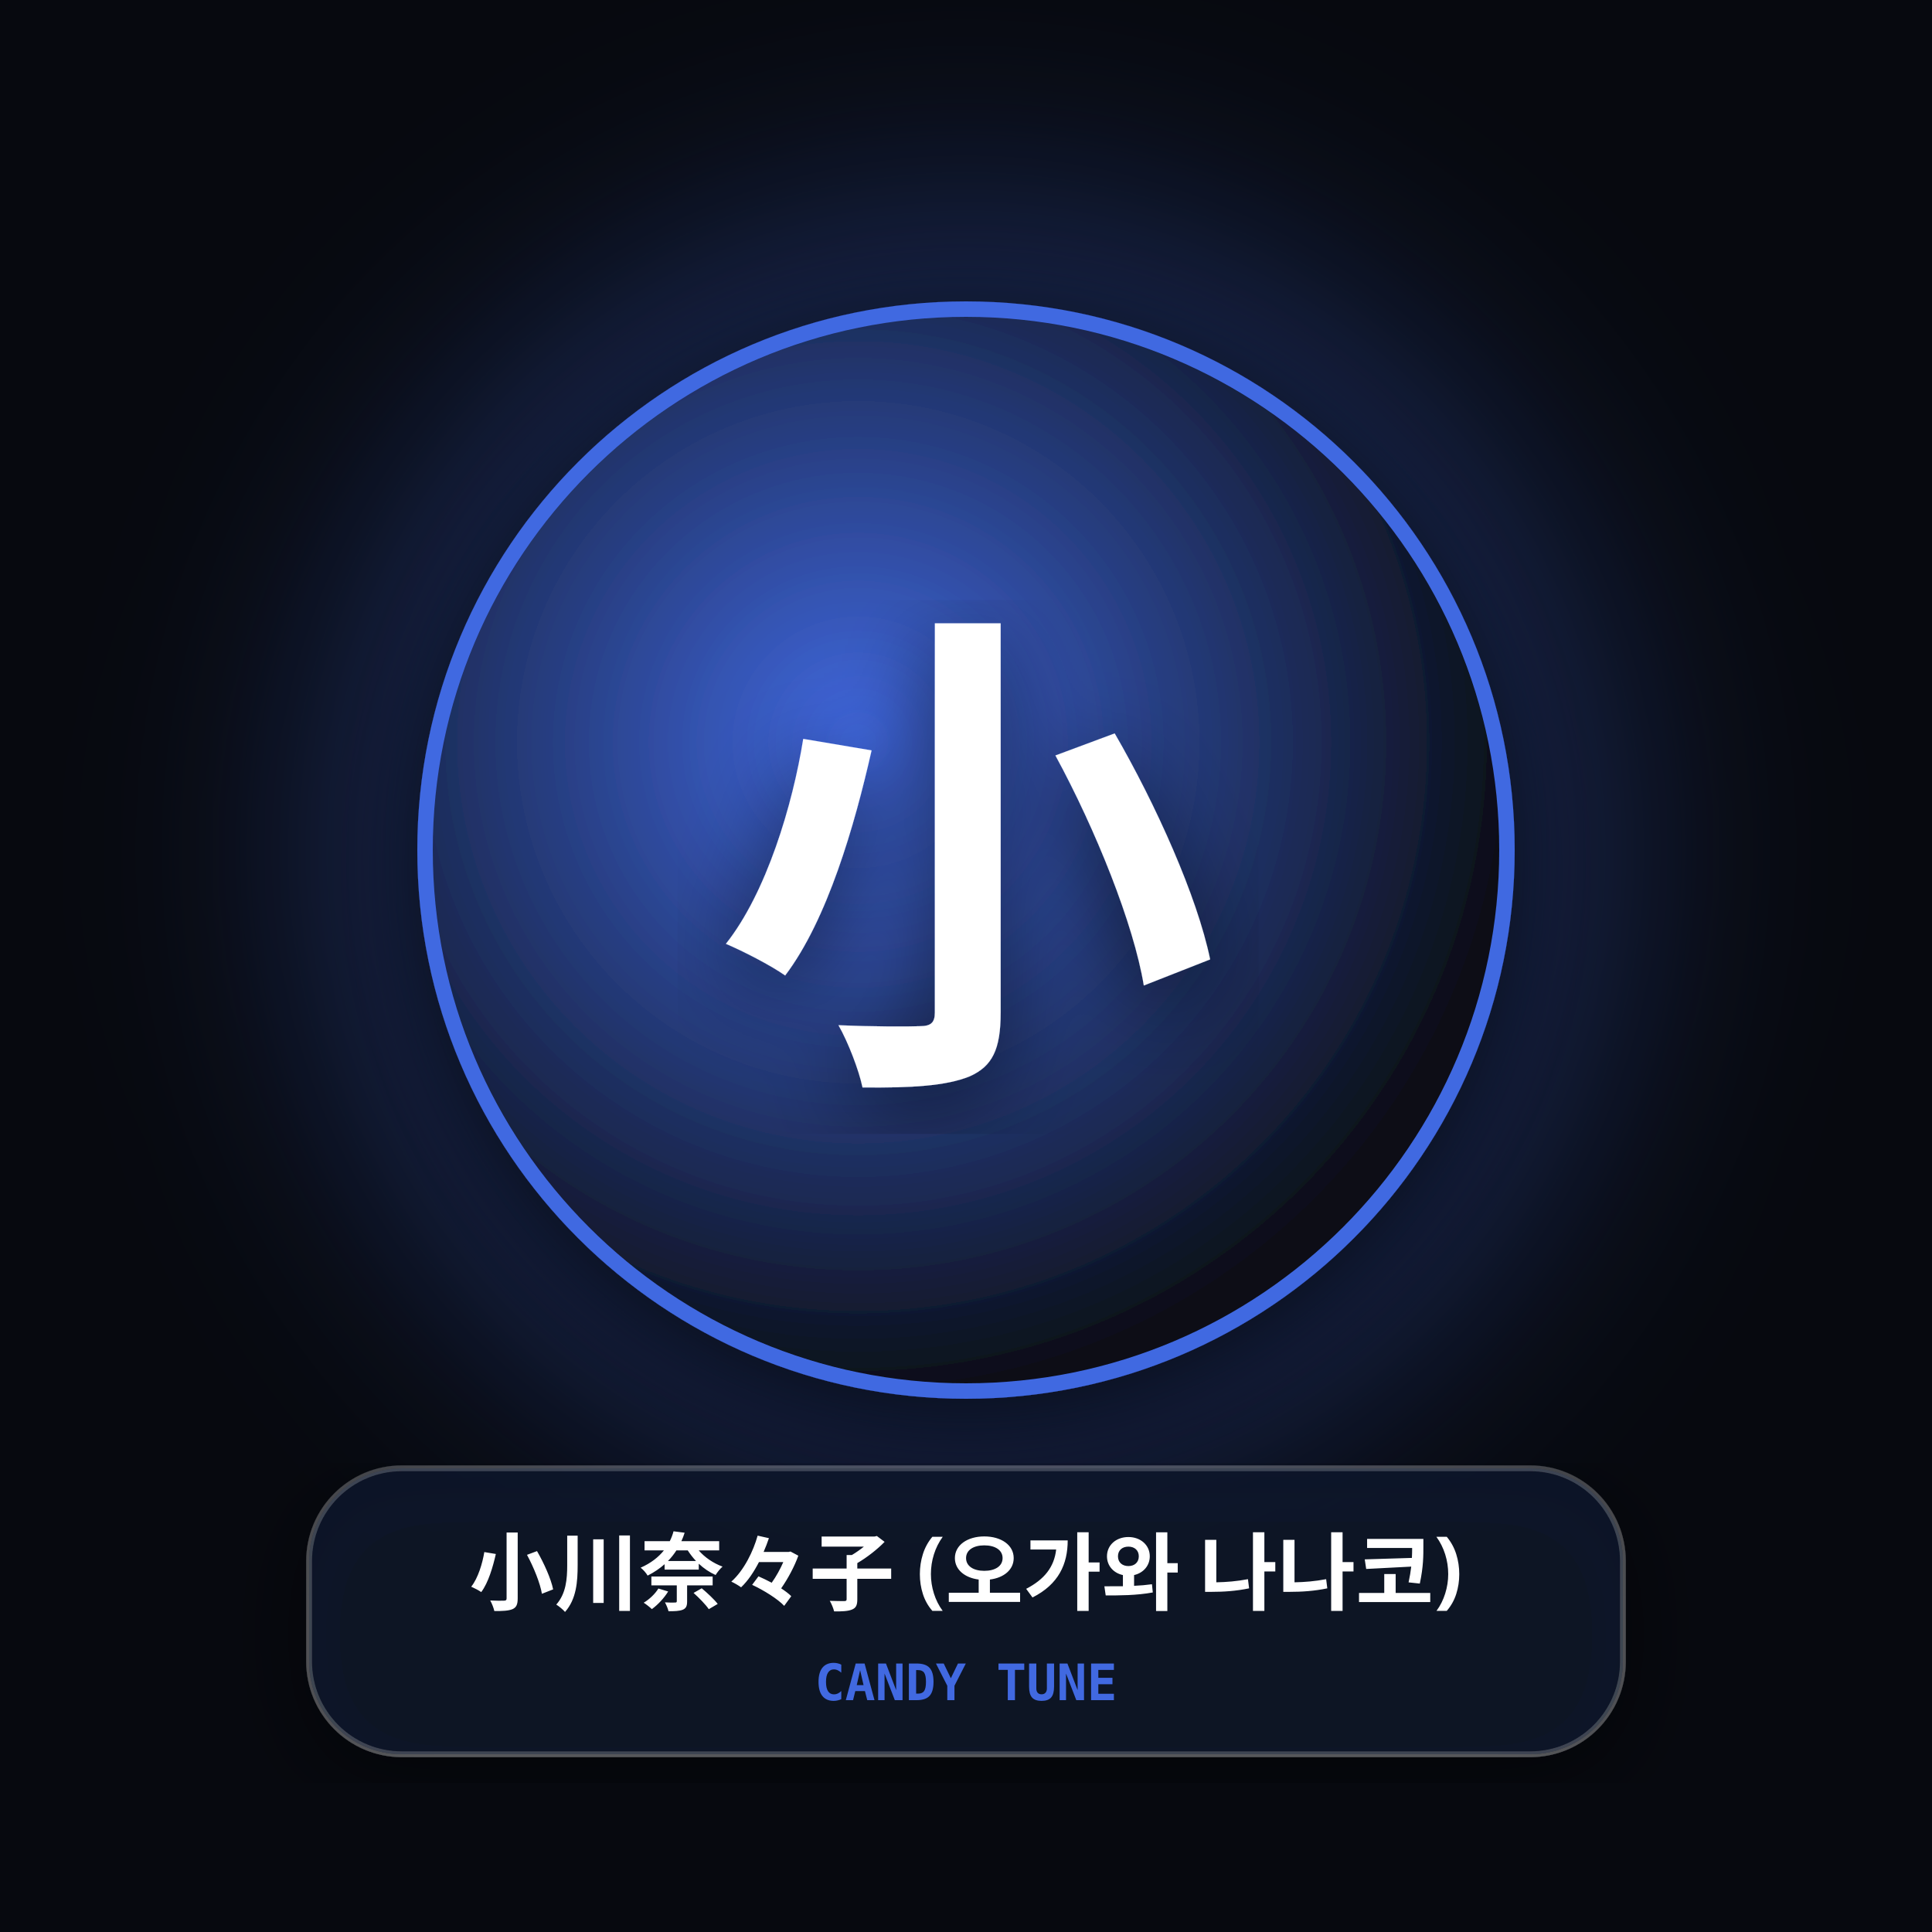
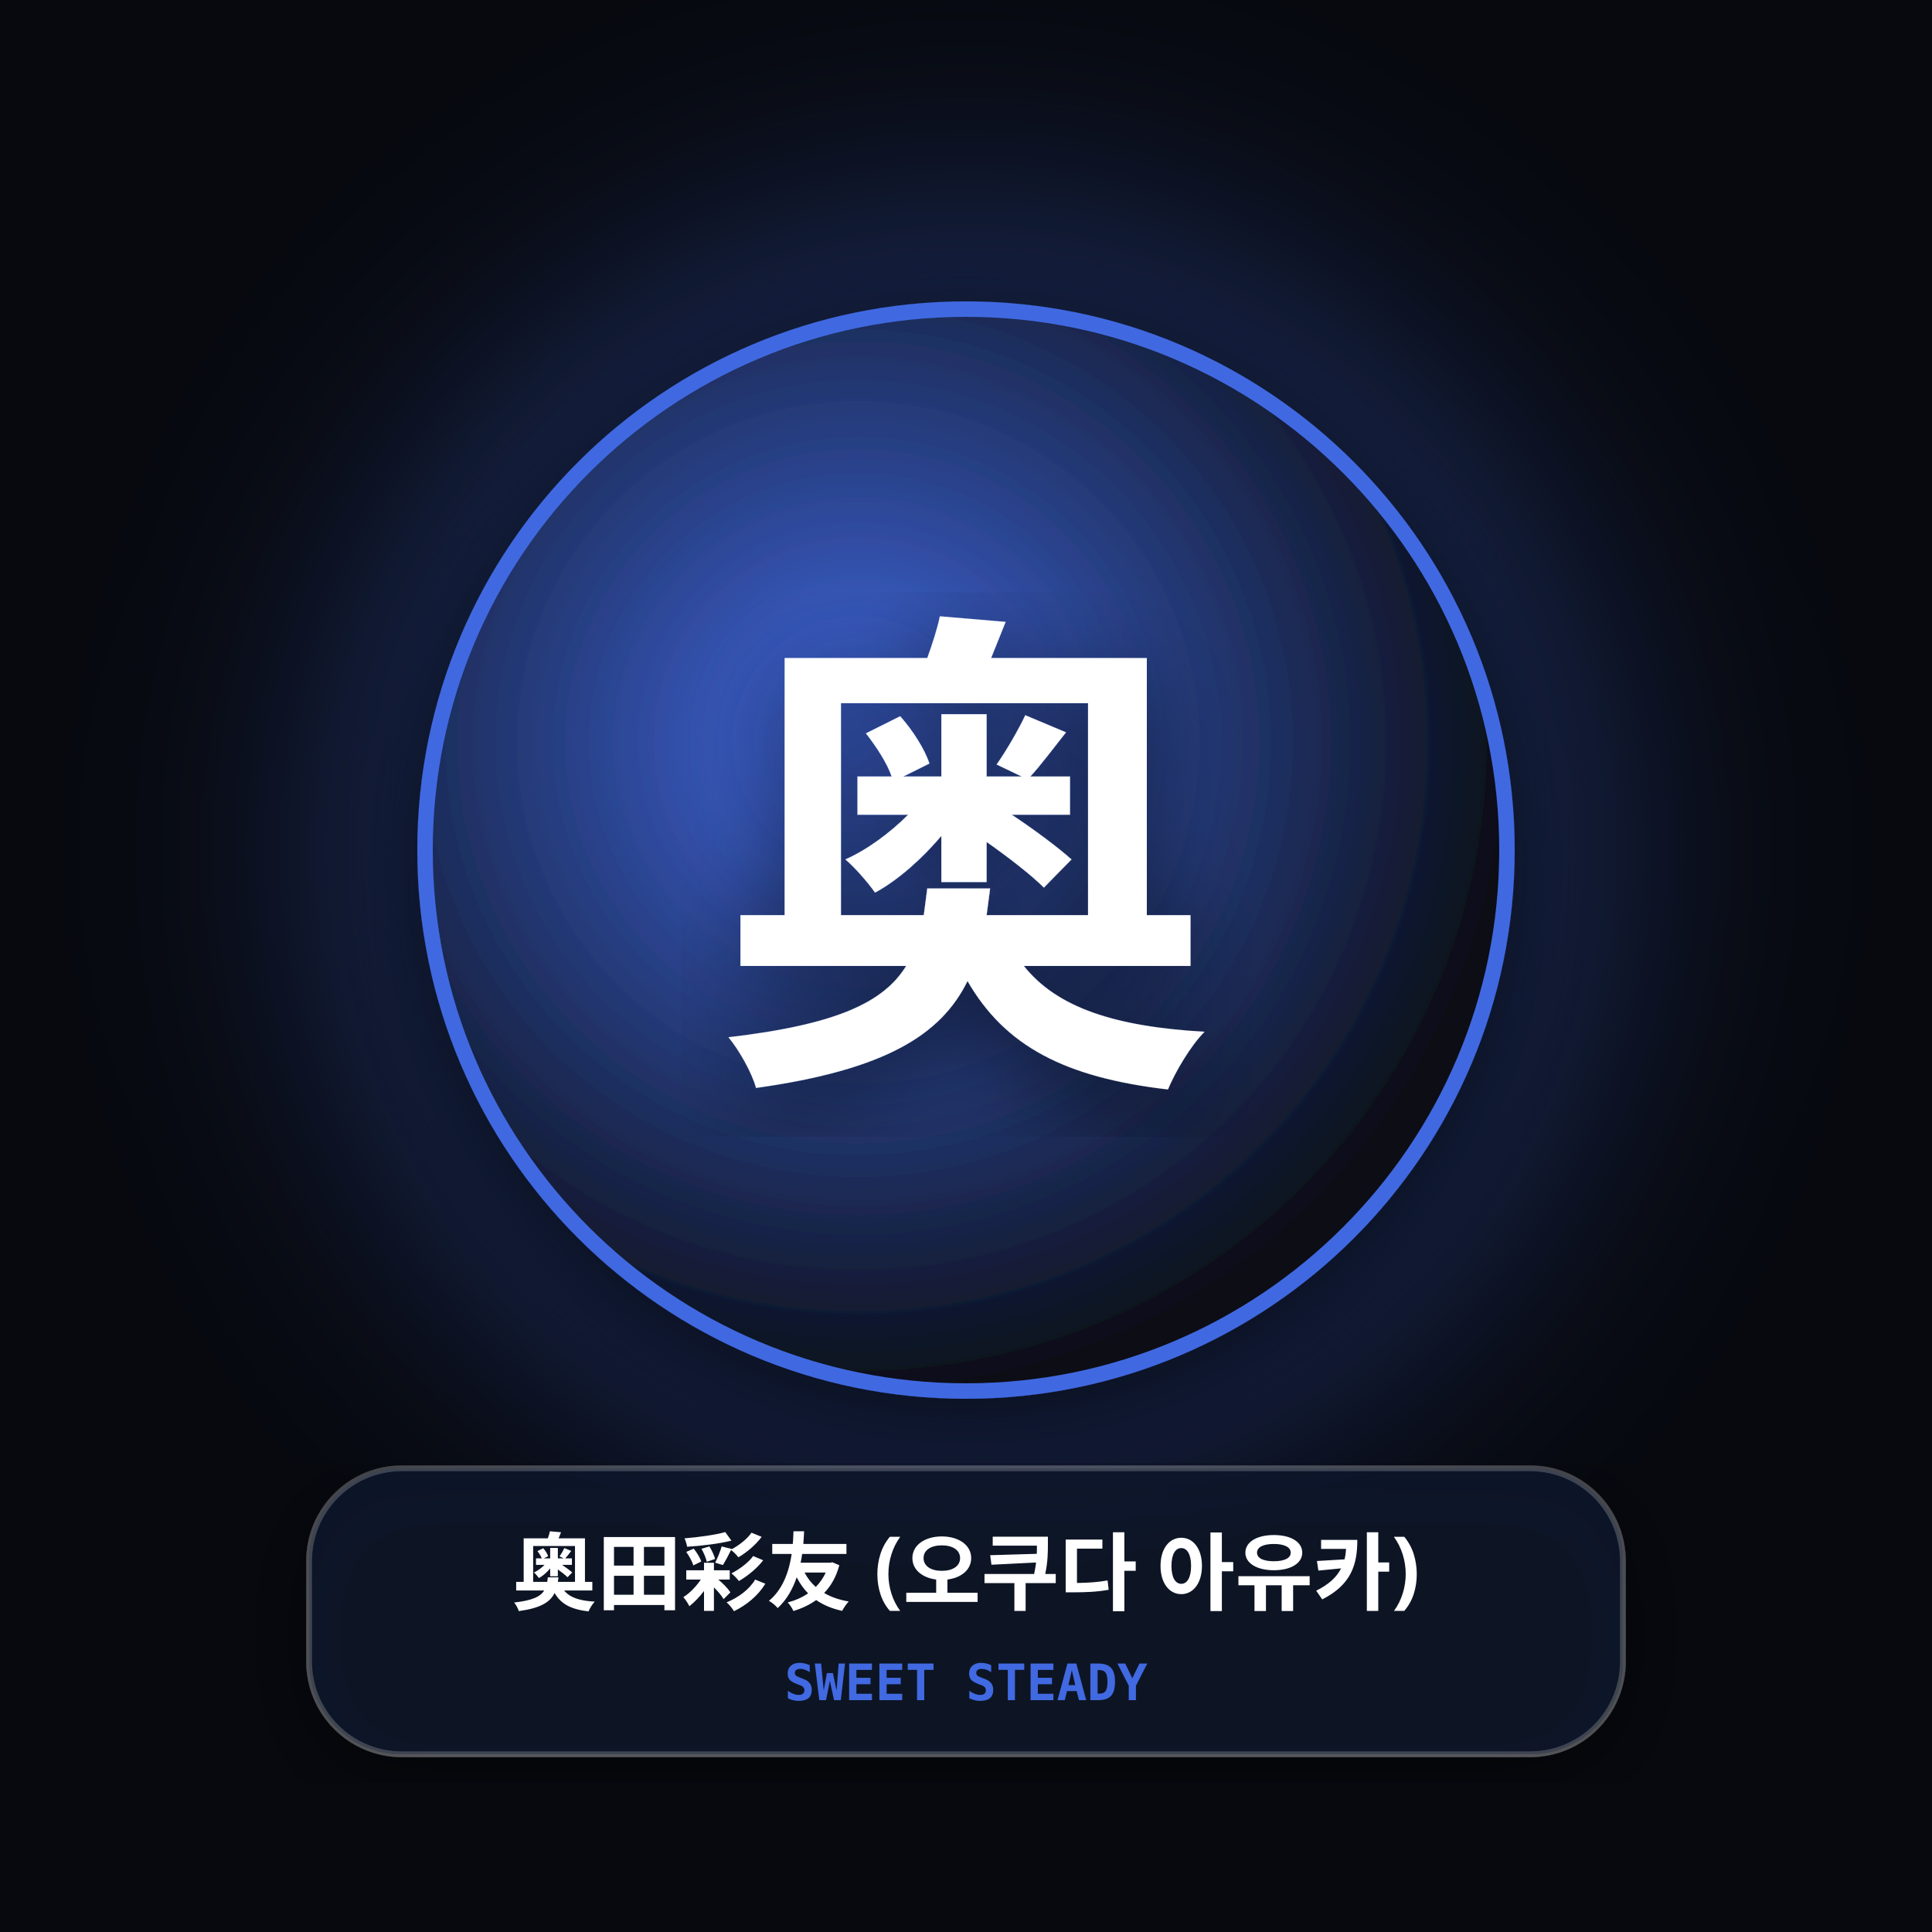
<svg xmlns="http://www.w3.org/2000/svg" viewBox="0 0 500 500" width="500" height="500">
  <defs>
-     <radialGradient id="grad-ct-kano-nanako" cx="40%" cy="40%" r="60%">
+     <radialGradient id="grad-ss-okuda-ayuka" cx="40%" cy="40%" r="60%">
      <stop offset="0%" stop-color="#4169E1" />
      <stop offset="100%" stop-color="#0B0F19" />
    </radialGradient>
-     <filter id="shadow-ct-kano-nanako">
+     <filter id="shadow-ss-okuda-ayuka">
      <feDropShadow dx="0" dy="6" stdDeviation="12" flood-color="#000" flood-opacity="0.6" />
    </filter>
  </defs>
  <rect width="500" height="500" fill="#07090F" />
  <circle cx="250" cy="220" r="170" fill="#4169E1" opacity="0.3" filter="blur(30px)" />
-   <circle cx="250" cy="220" r="140" fill="url(#grad-ct-kano-nanako)" stroke="#4169E1" stroke-width="4" filter="url(#shadow-ct-kano-nanako)" />
-   <text x="250" y="270" font-family="'Klee One', 'Yu Mincho', serif" font-weight="900" font-size="130" fill="#FFFFFF" text-anchor="middle" filter="url(#shadow-ct-kano-nanako)">
-     小
+   <circle cx="250" cy="220" r="140" fill="url(#grad-ss-okuda-ayuka)" stroke="#4169E1" stroke-width="4" filter="url(#shadow-ss-okuda-ayuka)" />
+   <text x="250" y="270" font-family="'Klee One', 'Yu Mincho', serif" font-weight="900" font-size="130" fill="#FFFFFF" text-anchor="middle" filter="url(#shadow-ss-okuda-ayuka)">
+     奥
  </text>
-   <rect x="80" y="380" width="340" height="74" rx="24" fill="rgba(15, 23, 42, 0.85)" stroke="rgba(255,255,255,0.2)" stroke-width="1.5" filter="url(#shadow-ct-kano-nanako)" />
+   <rect x="80" y="380" width="340" height="74" rx="24" fill="rgba(15, 23, 42, 0.85)" stroke="rgba(255,255,255,0.2)" stroke-width="1.5" filter="url(#shadow-ss-okuda-ayuka)" />
  <text x="250" y="415" font-family="'Klee One', 'Gowun Batang', sans-serif" font-weight="bold" font-size="22" fill="#FFFFFF" text-anchor="middle">
-     小川奈々子 (오가와 나나코)
+     奥田彩友 (오쿠다 아유카)
  </text>
  <text x="250" y="440" font-family="monospace" font-weight="600" font-size="13" fill="#4169E1" text-anchor="middle">
-     CANDY TUNE
+     SWEET STEADY
  </text>
</svg>
